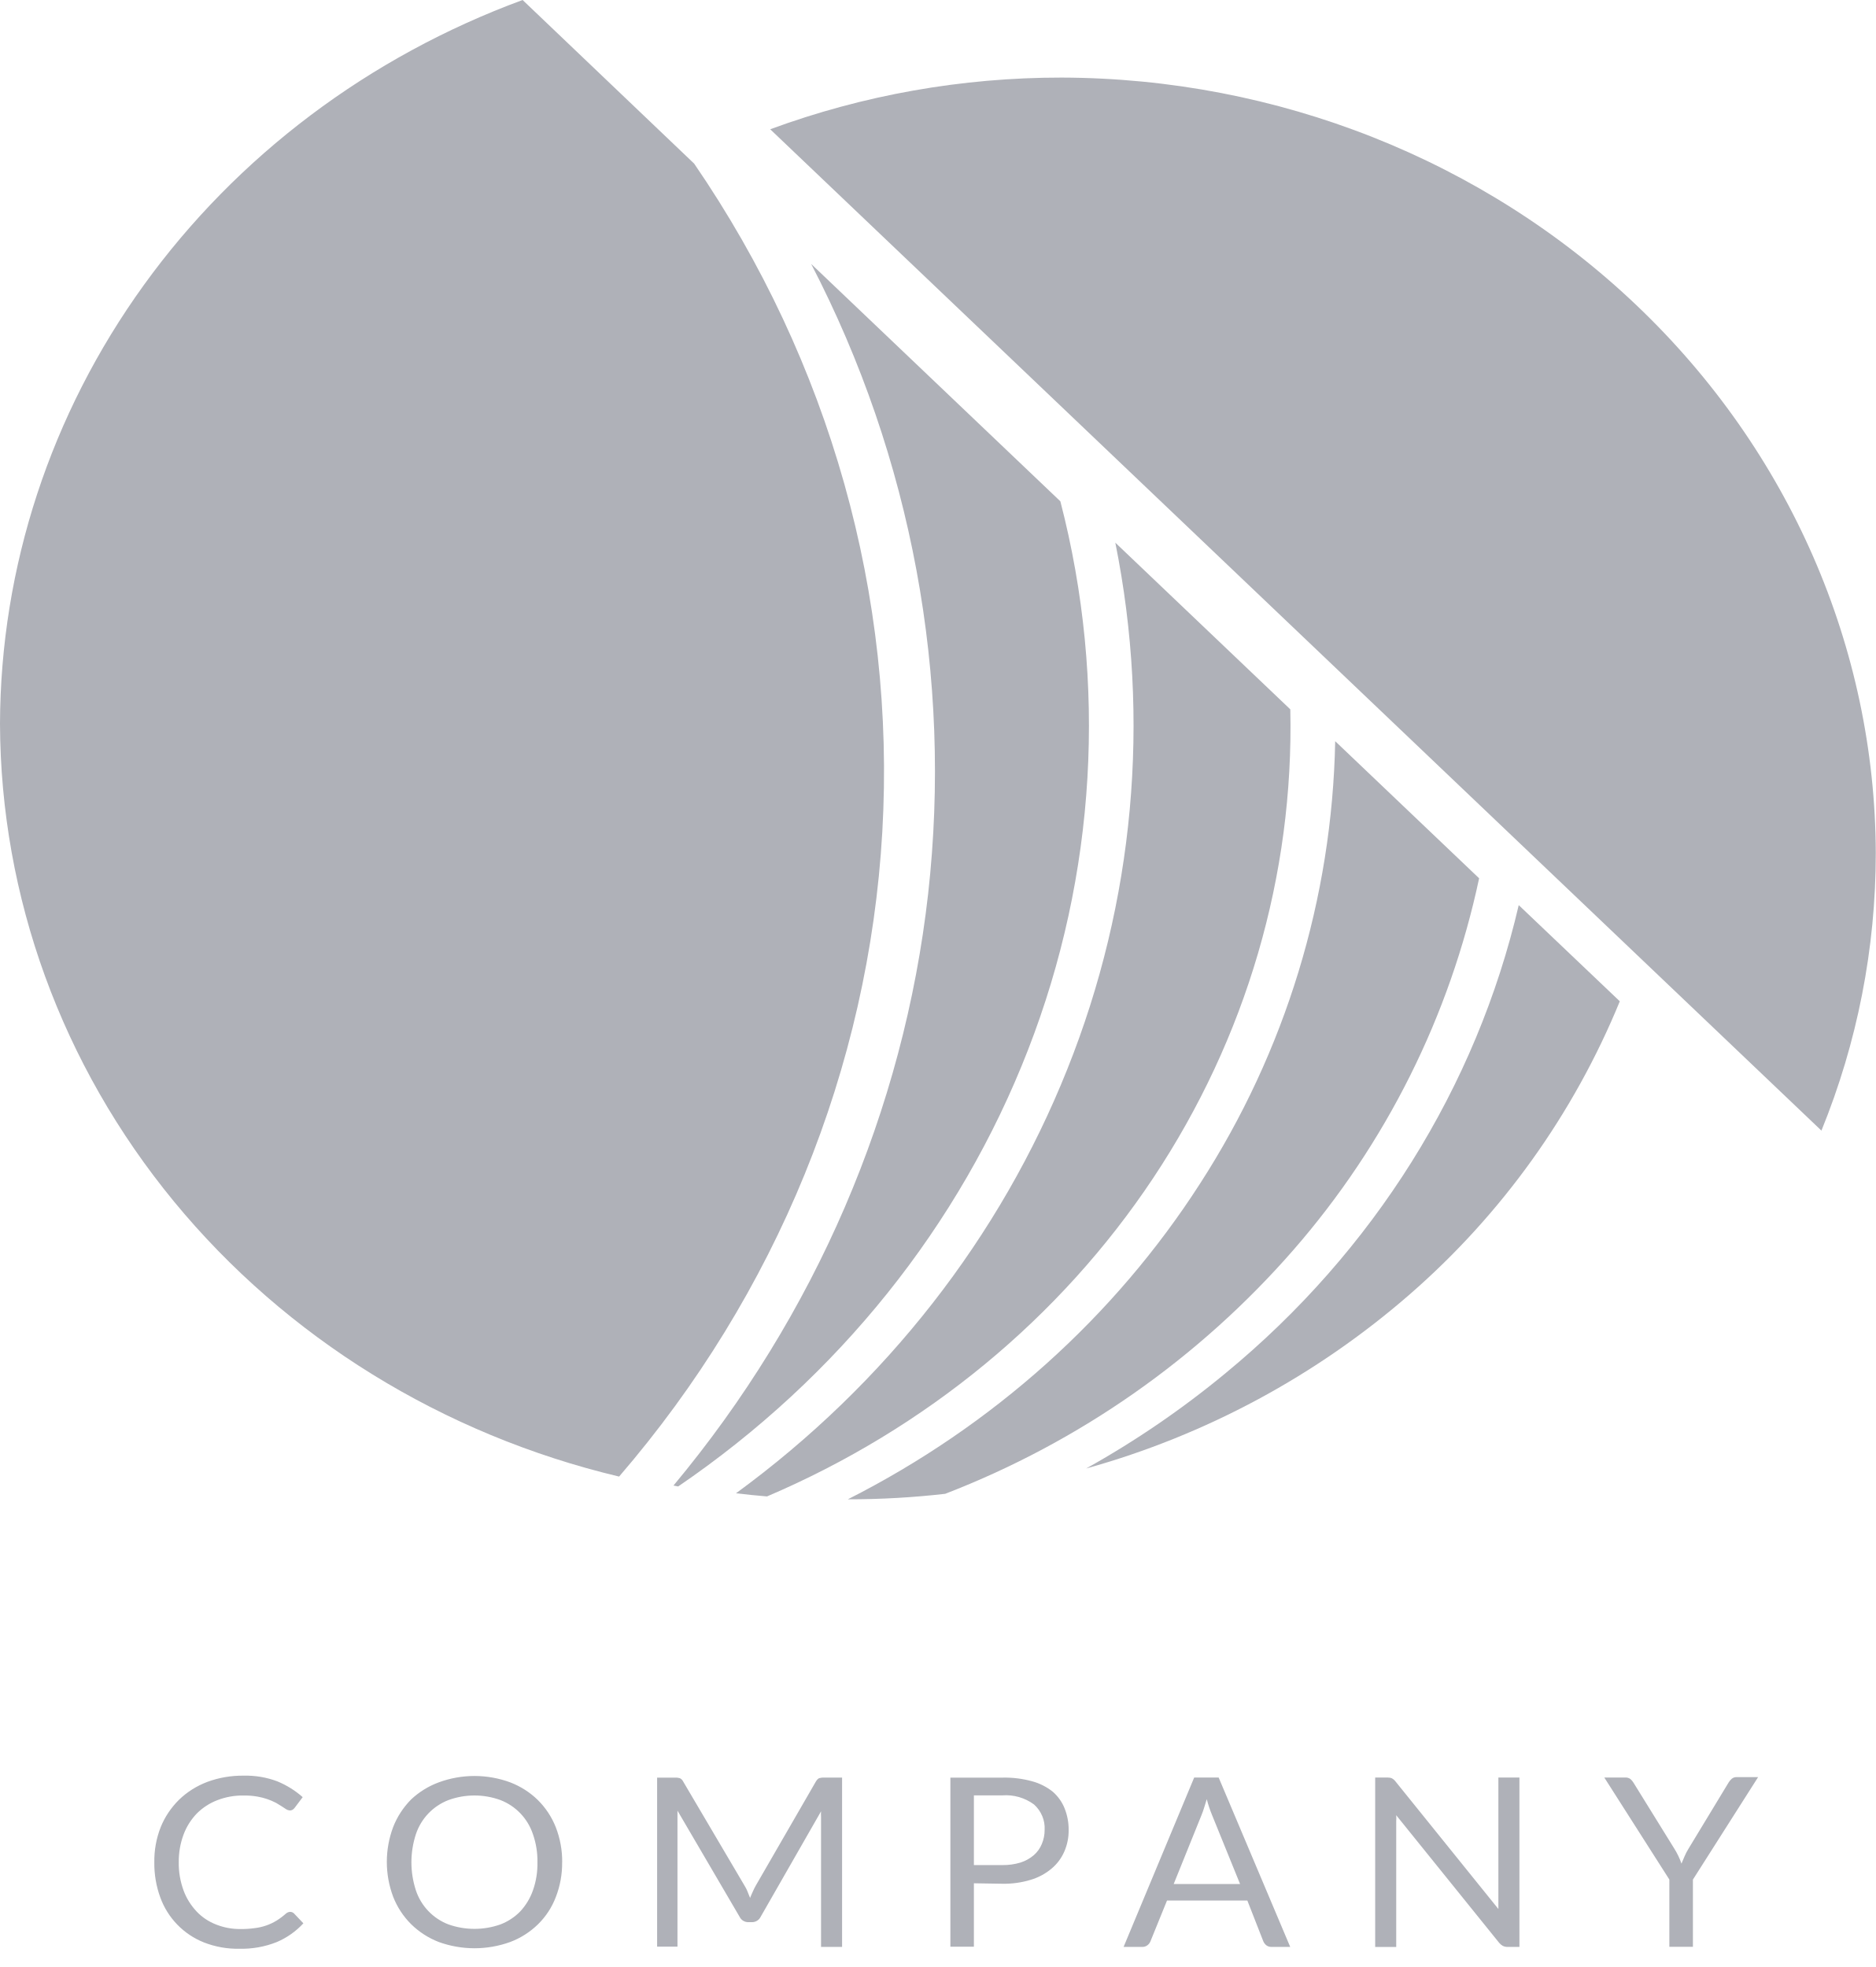
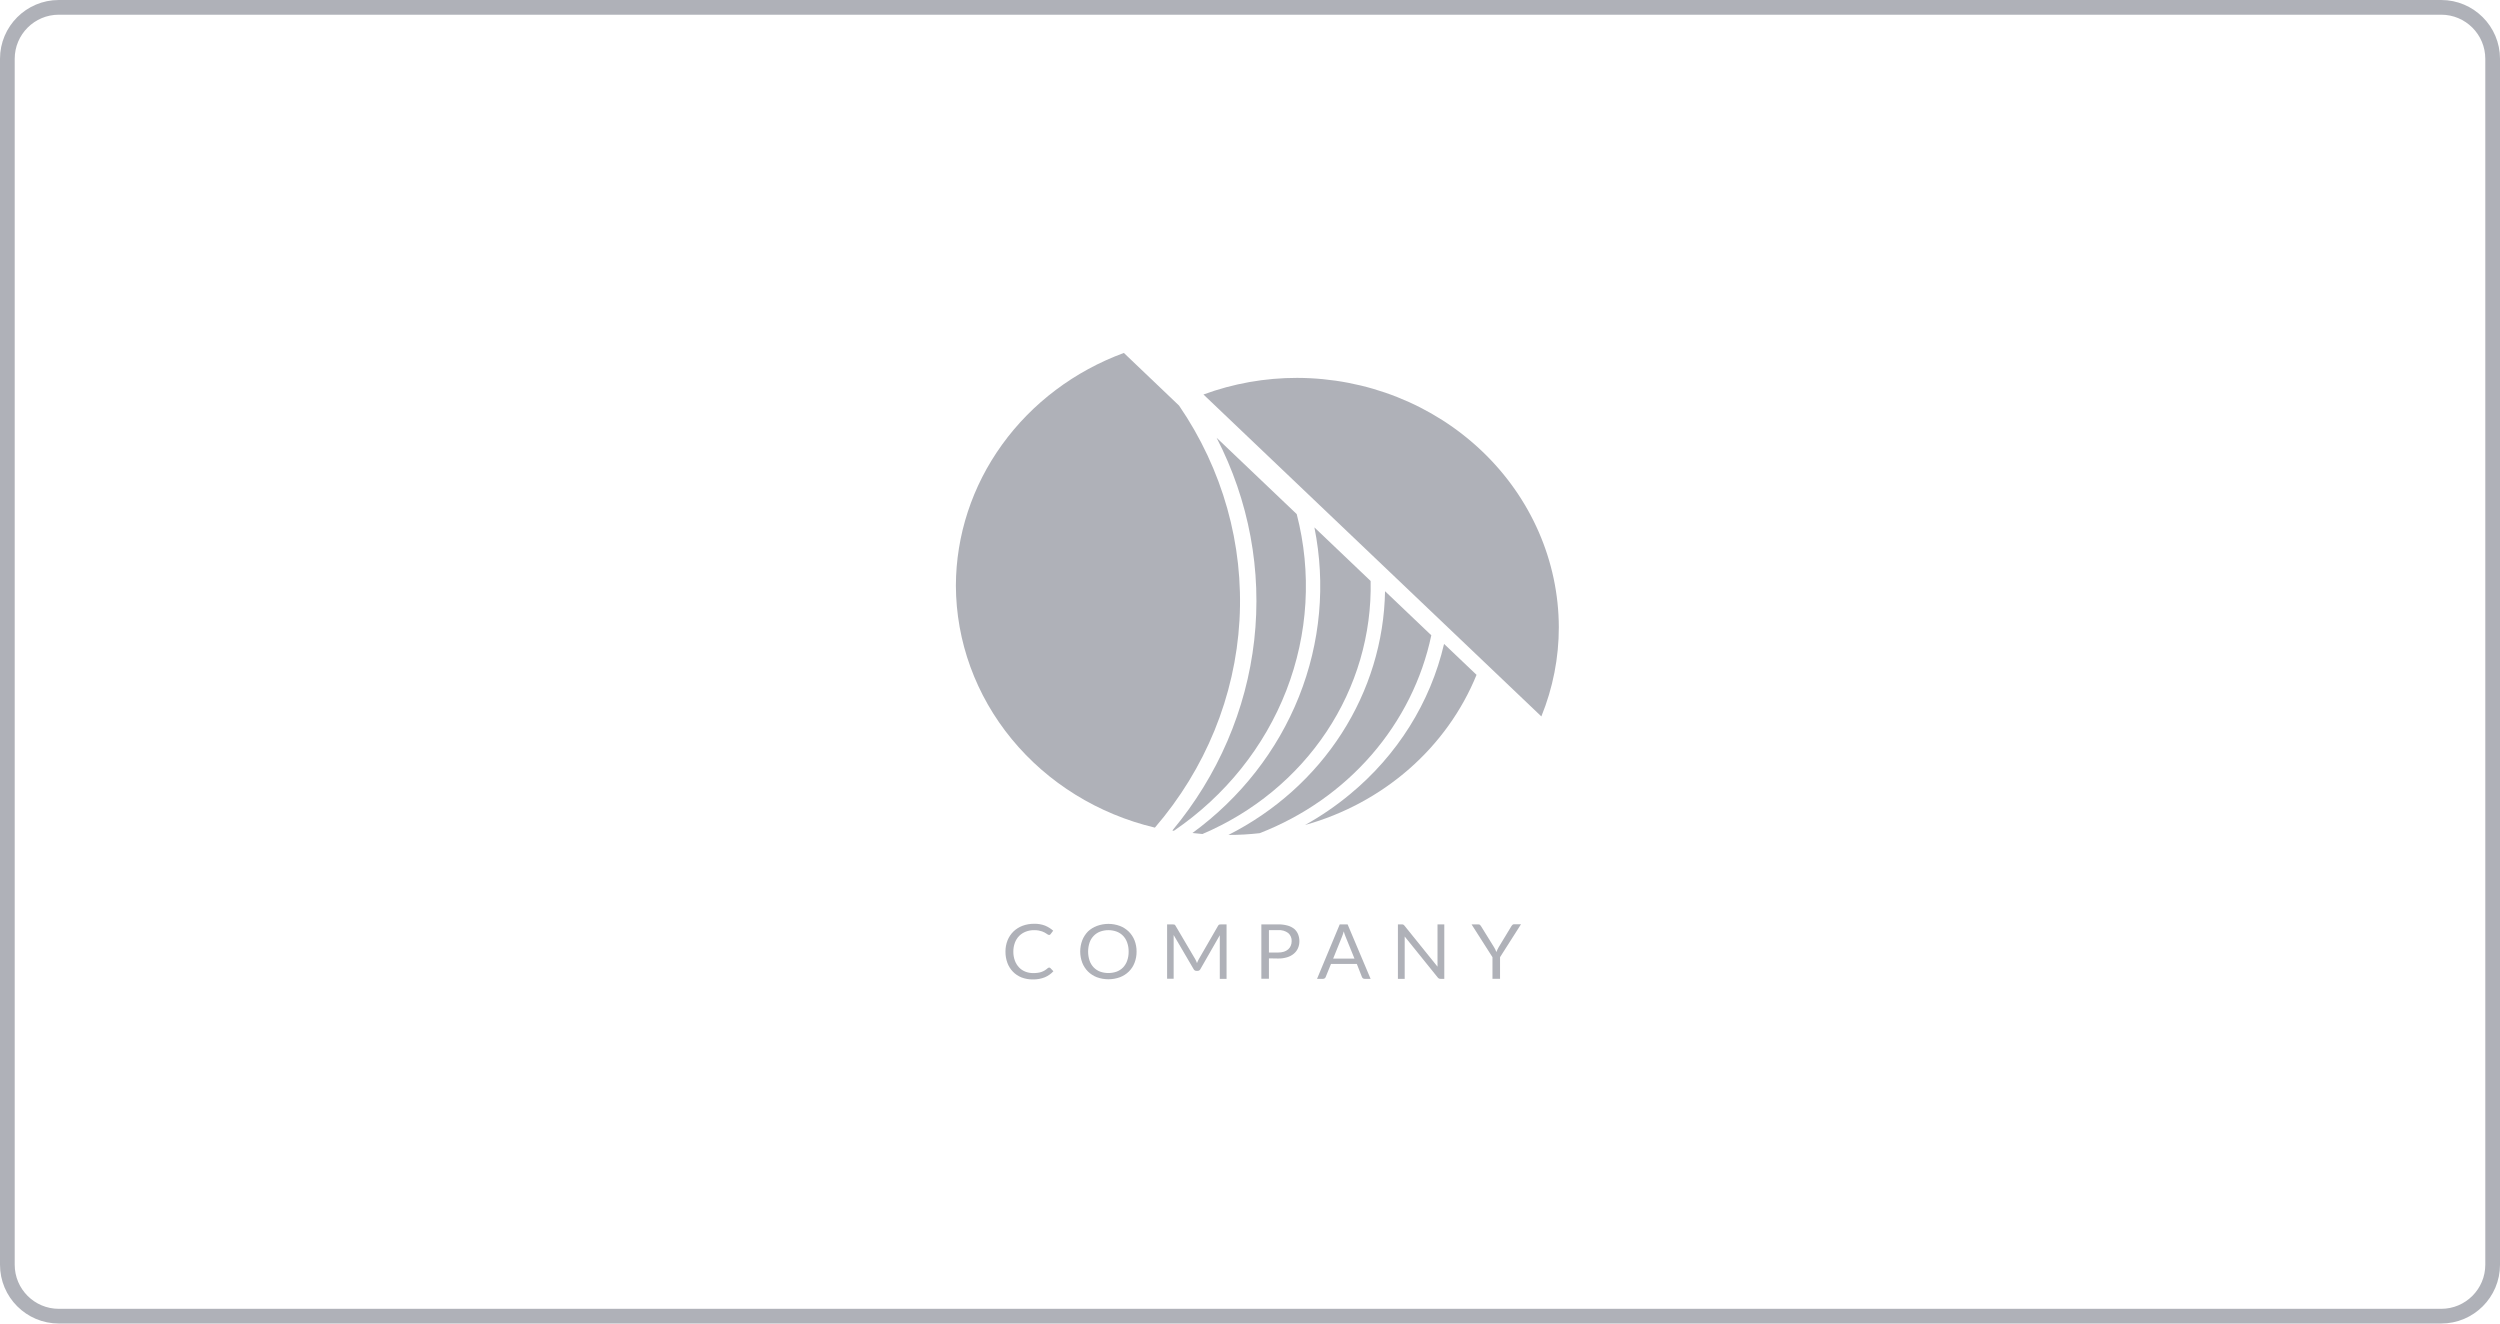
- <svg xmlns="http://www.w3.org/2000/svg" width="41" height="43" fill="none">
-   <path d="M6.346 41.795a.118.118 0 01.08.034l.205.216c-.16.174-.357.314-.579.409-.26.104-.539.154-.82.147a2.011 2.011 0 01-.772-.137 1.672 1.672 0 01-.957-.986 2.163 2.163 0 01-.13-.767 2.017 2.017 0 01.14-.77c.09-.222.226-.425.4-.597.175-.17.385-.302.617-.39.253-.094.523-.14.795-.137.252-.006.503.036.738.125.203.084.39.2.553.345l-.173.23a.173.173 0 01-.043.042.11.11 0 01-.07.018.157.157 0 01-.074-.025l-.093-.061-.129-.079a1.4 1.4 0 00-.406-.137 1.643 1.643 0 00-.306-.024 1.532 1.532 0 00-.571.102 1.29 1.29 0 00-.448.29c-.128.133-.227.29-.29.46-.073.195-.108.401-.106.608-.003.21.033.42.106.618.062.169.16.325.285.458.118.125.264.222.427.285.168.066.348.1.53.098.105.001.21-.005.314-.02.17-.02.332-.076.476-.164.072-.045.14-.096.203-.152a.153.153 0 01.098-.04zM12.287 40.71c.003.26-.044.52-.139.763a1.655 1.655 0 01-.387.592 1.754 1.754 0 01-.608.388 2.296 2.296 0 01-1.564 0 1.777 1.777 0 01-.604-.39 1.74 1.74 0 01-.391-.597 2.167 2.167 0 010-1.527c.087-.223.22-.427.39-.6a1.78 1.78 0 01.605-.375 2.258 2.258 0 011.564 0c.228.088.435.22.607.39.17.17.301.37.388.59.095.245.143.505.14.767zm-.54 0a1.759 1.759 0 00-.098-.612 1.208 1.208 0 00-.71-.747 1.658 1.658 0 00-1.137 0 1.208 1.208 0 00-.712.747c-.13.4-.13.827 0 1.226a1.203 1.203 0 00.712.745c.367.13.77.13 1.137 0 .166-.064.314-.162.435-.287.123-.134.217-.29.275-.458.07-.198.102-.405.098-.613zM16.34 41.353l.055.137c.02-.049.038-.093.059-.137a1.32 1.32 0 01.067-.135l1.314-2.276c.026-.04.049-.064.075-.071a.322.322 0 01.108-.012h.388v3.702h-.46V39.84v-.115a1.085 1.085 0 010-.128l-1.322 2.309a.202.202 0 01-.078.084.216.216 0 01-.113.03h-.074c-.04.001-.08-.01-.113-.03a.2.2 0 01-.078-.084l-1.36-2.324v2.973h-.445v-3.695h.388a.322.322 0 01.108.012.15.15 0 01.072.071l1.343 2.279a.805.805 0 01.067.132zM21.287 41.17v1.386h-.514V38.86h1.147a2.25 2.25 0 01.64.08c.167.045.321.124.453.23.114.1.202.225.257.363.06.151.09.312.088.473.002.162-.03.323-.096.473a1.012 1.012 0 01-.277.37 1.27 1.27 0 01-.456.245c-.2.061-.41.09-.62.086l-.622-.01zm0-.398h.622c.136.002.27-.017.399-.056a.843.843 0 00.288-.16.651.651 0 00.175-.244.768.768 0 00.062-.312.677.677 0 00-.052-.3.707.707 0 00-.18-.253 1.033 1.033 0 00-.692-.199h-.622v1.524zM28.2 42.561h-.406a.181.181 0 01-.113-.034.226.226 0 01-.067-.086l-.35-.894h-1.756l-.363.894a.2.2 0 01-.064.083.18.18 0 01-.116.037h-.406l1.543-3.703h.535l1.564 3.703zm-2.546-1.375h1.451l-.612-1.507a2.614 2.614 0 01-.116-.348l-.06.194a1.842 1.842 0 01-.056.157l-.607 1.504zM30.423 38.875c.031.017.058.04.078.067l2.25 2.79v-.129-2.745h.46v3.703h-.257a.23.23 0 01-.105-.022.283.283 0 01-.082-.069l-2.249-2.788c.003.042.003.085 0 .127v2.753h-.46v-3.704h.273c.032 0 .063.005.092.017zM37.003 41.088v1.47h-.515v-1.47l-1.422-2.23h.46a.173.173 0 01.11.032.317.317 0 01.07.084l.89 1.438a1.542 1.542 0 01.157.328l.067-.159c.025-.058.054-.115.088-.169l.877-1.448a.373.373 0 01.067-.079.161.161 0 01.11-.036h.466l-1.425 2.24zM16.086 32.644c.224.027.45.05.679.069 3.47-1.48 6.407-3.9 8.441-6.96 2.034-3.06 3.077-6.624 2.997-10.246l-3.825-3.644a20.22 20.22 0 01-1.05 11.512c-1.465 3.67-3.972 6.88-7.242 9.27z" fill="#AFB1B8" />
-   <path d="M14.72 32.475l.103.02c3.494-2.382 6.158-5.707 7.648-9.546a19.54 19.54 0 00.706-11.99L17.73 5.77a24.082 24.082 0 012.557 13.768c-.532 4.728-2.463 9.214-5.567 12.938zM33.196 19.786c-.926 3.98-3.173 7.568-6.41 10.234a20.213 20.213 0 01-3.045 2.082 18.187 18.187 0 007.08-3.813 17.084 17.084 0 004.584-6.4l-2.21-2.103z" fill="#AFB1B8" />
-   <path d="M32.33 19.2l-3.146-2.997a18.475 18.475 0 01-2.953 9.67c-1.873 2.915-4.532 5.299-7.699 6.903h.016c.705 0 1.41-.04 2.111-.12a19.338 19.338 0 007.611-5.33 18.093 18.093 0 004.06-8.126zM15.176 3.58L11.423 0c-3.355 1.235-6.24 3.406-8.278 6.23C1.107 9.053.01 12.397 0 15.823c.013 3.787 1.35 7.46 3.801 10.441 2.451 2.98 5.875 5.097 9.731 6.015 3.442-3.995 5.457-8.932 5.753-14.093.295-5.161-1.144-10.277-4.11-14.606zM41 18.649c-.013-4.492-1.892-8.797-5.227-11.973-3.334-3.177-7.852-4.967-12.567-4.98-2.179-.002-4.339.381-6.371 1.13l22.977 21.89A16.07 16.07 0 0041 18.65z" fill="#AFB1B8" />
+ <svg xmlns="http://www.w3.org/2000/svg" width="170" height="90" viewBox="0 0 170 90" fill="none">
+   <rect x="0.5" y="0.5" width="169" height="89" rx="3.5" stroke="#AFB1B8" />
+   <path d="M71.346 65.795C71.361 65.795 71.376 65.798 71.389 65.804C71.403 65.81 71.415 65.818 71.425 65.829L71.631 66.045C71.471 66.219 71.274 66.359 71.052 66.454C70.793 66.558 70.513 66.608 70.232 66.601C69.968 66.606 69.705 66.559 69.46 66.464C69.24 66.376 69.041 66.244 68.879 66.076C68.713 65.903 68.585 65.7 68.503 65.478C68.413 65.232 68.369 64.972 68.372 64.711C68.369 64.449 68.417 64.188 68.514 63.942C68.604 63.719 68.739 63.516 68.912 63.344C69.088 63.175 69.298 63.042 69.53 62.954C69.783 62.86 70.053 62.814 70.325 62.817C70.577 62.811 70.828 62.853 71.063 62.942C71.266 63.026 71.454 63.143 71.616 63.287L71.443 63.518C71.431 63.534 71.417 63.548 71.4 63.559C71.379 63.573 71.355 63.579 71.33 63.577C71.303 63.575 71.278 63.566 71.256 63.552L71.163 63.491L71.034 63.412C70.979 63.383 70.921 63.358 70.862 63.336C70.786 63.31 70.708 63.29 70.628 63.275C70.527 63.257 70.425 63.249 70.322 63.251C70.126 63.248 69.932 63.283 69.751 63.353C69.582 63.419 69.429 63.517 69.303 63.643C69.175 63.776 69.076 63.933 69.013 64.103C68.94 64.299 68.905 64.504 68.907 64.711C68.904 64.921 68.94 65.13 69.013 65.329C69.076 65.498 69.172 65.654 69.298 65.787C69.416 65.912 69.562 66.009 69.725 66.072C69.893 66.138 70.073 66.171 70.255 66.17C70.36 66.171 70.465 66.165 70.569 66.15C70.739 66.13 70.901 66.074 71.045 65.986C71.117 65.941 71.185 65.89 71.248 65.834C71.274 65.81 71.309 65.796 71.346 65.795Z" fill="#AFB1B8" />
+   <path d="M77.287 64.711C77.29 64.971 77.243 65.229 77.148 65.473C77.064 65.694 76.932 65.896 76.761 66.065C76.589 66.234 76.382 66.366 76.153 66.453C75.649 66.636 75.093 66.636 74.589 66.453C74.361 66.365 74.155 66.232 73.984 66.064C73.813 65.892 73.68 65.688 73.594 65.466C73.408 64.972 73.408 64.433 73.594 63.939C73.681 63.716 73.814 63.512 73.984 63.338C74.157 63.175 74.363 63.048 74.589 62.964C75.092 62.777 75.65 62.777 76.153 62.964C76.381 63.052 76.588 63.185 76.76 63.353C76.929 63.523 77.061 63.724 77.148 63.944C77.243 64.189 77.291 64.449 77.287 64.711ZM76.747 64.711C76.751 64.503 76.718 64.296 76.649 64.098C76.592 63.929 76.498 63.773 76.374 63.64C76.253 63.514 76.105 63.415 75.939 63.351C75.573 63.217 75.168 63.217 74.802 63.351C74.637 63.415 74.488 63.514 74.368 63.64C74.242 63.772 74.147 63.928 74.09 64.098C73.959 64.497 73.959 64.925 74.09 65.323C74.148 65.493 74.243 65.649 74.368 65.782C74.489 65.907 74.637 66.005 74.802 66.069C75.169 66.199 75.573 66.199 75.939 66.069C76.105 66.005 76.253 65.907 76.374 65.782C76.497 65.648 76.591 65.493 76.649 65.323C76.718 65.126 76.751 64.919 76.747 64.711Z" fill="#AFB1B8" />
+   <path d="M81.341 65.353L81.395 65.49C81.415 65.441 81.433 65.397 81.454 65.353C81.474 65.307 81.496 65.262 81.521 65.218L82.835 62.942C82.861 62.903 82.884 62.878 82.91 62.871C82.945 62.861 82.981 62.857 83.018 62.859H83.406V66.561H82.946V63.839C82.946 63.804 82.946 63.765 82.946 63.724C82.943 63.681 82.943 63.639 82.946 63.596L81.624 65.905C81.607 65.939 81.58 65.968 81.546 65.989C81.513 66.009 81.473 66.02 81.433 66.02H81.359C81.319 66.02 81.279 66.01 81.246 65.989C81.212 65.969 81.185 65.939 81.168 65.905L79.808 63.581C79.808 63.626 79.808 63.67 79.808 63.714C79.808 63.758 79.808 63.797 79.808 63.831V66.554H79.363V62.859H79.751C79.788 62.857 79.824 62.861 79.859 62.871C79.891 62.886 79.916 62.911 79.931 62.942L81.274 65.221C81.3 65.263 81.323 65.307 81.341 65.353Z" fill="#AFB1B8" />
+   <path d="M86.287 65.169V66.556H85.772V62.858H86.92C87.136 62.855 87.352 62.882 87.56 62.939C87.727 62.984 87.881 63.063 88.013 63.17C88.127 63.27 88.215 63.394 88.27 63.532C88.331 63.683 88.36 63.844 88.358 64.005C88.36 64.168 88.327 64.328 88.262 64.478C88.201 64.62 88.105 64.747 87.984 64.848C87.853 64.96 87.697 65.043 87.529 65.093C87.329 65.154 87.12 65.183 86.909 65.179L86.287 65.169ZM86.287 64.772H86.909C87.045 64.774 87.179 64.755 87.308 64.716C87.414 64.682 87.512 64.628 87.596 64.557C87.673 64.489 87.733 64.405 87.771 64.312C87.813 64.213 87.834 64.107 87.833 64C87.839 63.898 87.821 63.795 87.781 63.699C87.741 63.603 87.68 63.517 87.601 63.447C87.405 63.3 87.158 63.23 86.909 63.248H86.287V64.772Z" fill="#AFB1B8" />
+   <path d="M93.201 66.561H92.794C92.754 66.563 92.713 66.55 92.681 66.527C92.652 66.504 92.629 66.474 92.614 66.441L92.264 65.547H90.508L90.145 66.441C90.132 66.474 90.109 66.502 90.081 66.524C90.048 66.549 90.007 66.562 89.965 66.561H89.559L91.102 62.858H91.637L93.201 66.561ZM90.654 65.186H92.105L91.493 63.679C91.446 63.566 91.407 63.45 91.377 63.331L91.318 63.525C91.3 63.584 91.279 63.638 91.261 63.682L90.654 65.186Z" fill="#AFB1B8" />
+   <path d="M95.423 62.875C95.454 62.892 95.481 62.914 95.501 62.942L97.751 65.733C97.751 65.689 97.751 65.645 97.751 65.603C97.751 65.561 97.751 65.52 97.751 65.48V62.858H98.212V66.561H97.954C97.918 66.562 97.882 66.555 97.849 66.539C97.817 66.522 97.789 66.498 97.767 66.471L95.519 63.682C95.521 63.724 95.521 63.767 95.519 63.809C95.519 63.851 95.519 63.888 95.519 63.922V66.561H95.058V62.858H95.331C95.363 62.857 95.394 62.863 95.423 62.875Z" fill="#AFB1B8" />
+   <path d="M102.003 65.088V66.559H101.488V65.088L100.066 62.858H100.526C100.566 62.856 100.605 62.867 100.637 62.89C100.665 62.914 100.688 62.942 100.706 62.974L101.596 64.412C101.632 64.473 101.663 64.53 101.689 64.584C101.715 64.638 101.735 64.689 101.753 64.74L101.82 64.581C101.845 64.523 101.874 64.466 101.908 64.412L102.785 62.964C102.803 62.935 102.826 62.908 102.852 62.885C102.882 62.86 102.922 62.847 102.962 62.849H103.428L102.003 65.088Z" fill="#AFB1B8" />
+   <path d="M81.086 56.644C81.31 56.671 81.536 56.693 81.765 56.713C85.236 55.234 88.172 52.813 90.206 49.753C92.24 46.692 93.283 43.129 93.203 39.507L89.379 35.863C90.156 39.719 89.793 43.705 88.328 47.375C86.863 51.045 84.356 54.255 81.086 56.644Z" fill="#AFB1B8" />
+   <path d="M79.72 56.475L79.823 56.494C83.317 54.113 85.981 50.788 87.471 46.949C88.96 43.11 89.206 38.933 88.177 34.959L82.73 29.769C84.933 34.035 85.82 38.81 85.287 43.537C84.755 48.265 82.824 52.751 79.72 56.475Z" fill="#AFB1B8" />
+   <path d="M98.196 43.786C97.27 47.765 95.022 51.354 91.786 54.02C90.841 54.802 89.821 55.5 88.741 56.102C91.376 55.365 93.798 54.06 95.821 52.289C97.843 50.518 99.412 48.328 100.405 45.889L98.196 43.786Z" fill="#AFB1B8" />
+   <path d="M97.329 43.2L94.183 40.203C94.123 43.62 93.104 46.959 91.231 49.874C89.358 52.788 86.699 55.172 83.532 56.776H83.548C84.253 56.776 84.959 56.736 85.659 56.656C88.619 55.505 91.234 53.674 93.27 51.326C95.306 48.978 96.701 46.187 97.329 43.2Z" fill="#AFB1B8" />
+   <path d="M80.176 27.58L76.423 24C73.068 25.235 70.183 27.406 68.145 30.23C66.106 33.053 65.01 36.397 65 39.823V39.823C65.013 43.61 66.35 47.284 68.801 50.264C71.252 53.245 74.676 55.361 78.532 56.279C81.974 52.284 83.989 47.347 84.285 42.186C84.58 37.025 83.141 31.909 80.176 27.58Z" fill="#AFB1B8" />
+   <path d="M106 42.649C105.987 38.157 104.108 33.852 100.773 30.676C97.439 27.499 92.921 25.709 88.206 25.696C86.027 25.694 83.867 26.077 81.835 26.826L104.812 48.717C105.599 46.782 106.002 44.724 106 42.649Z" fill="#AFB1B8" />
</svg>
